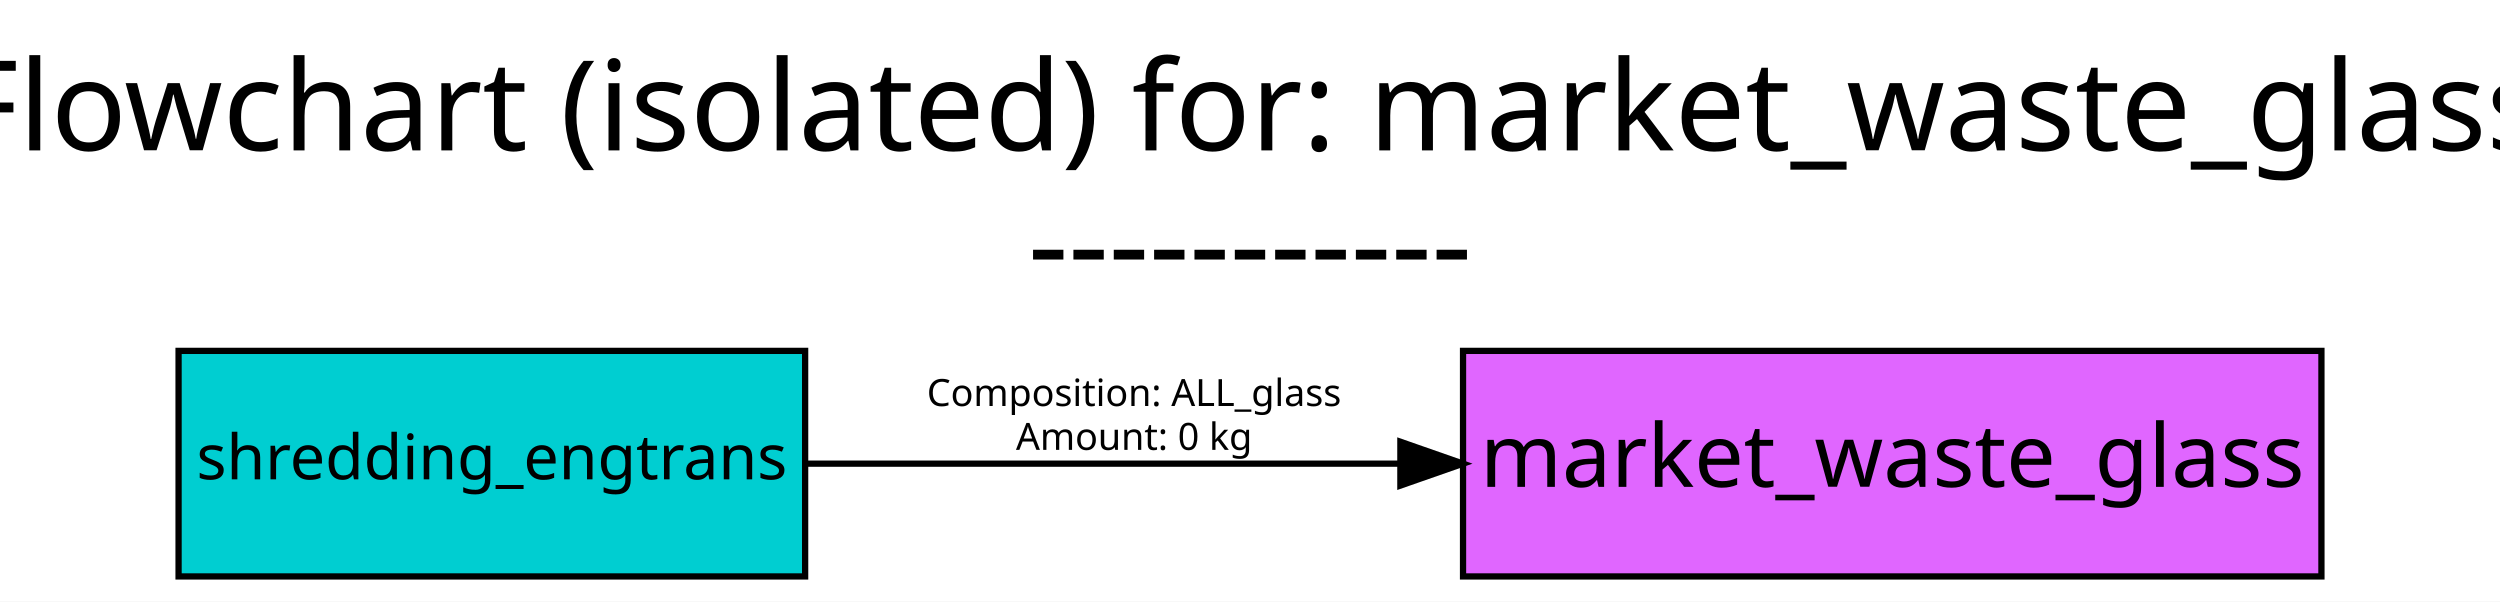
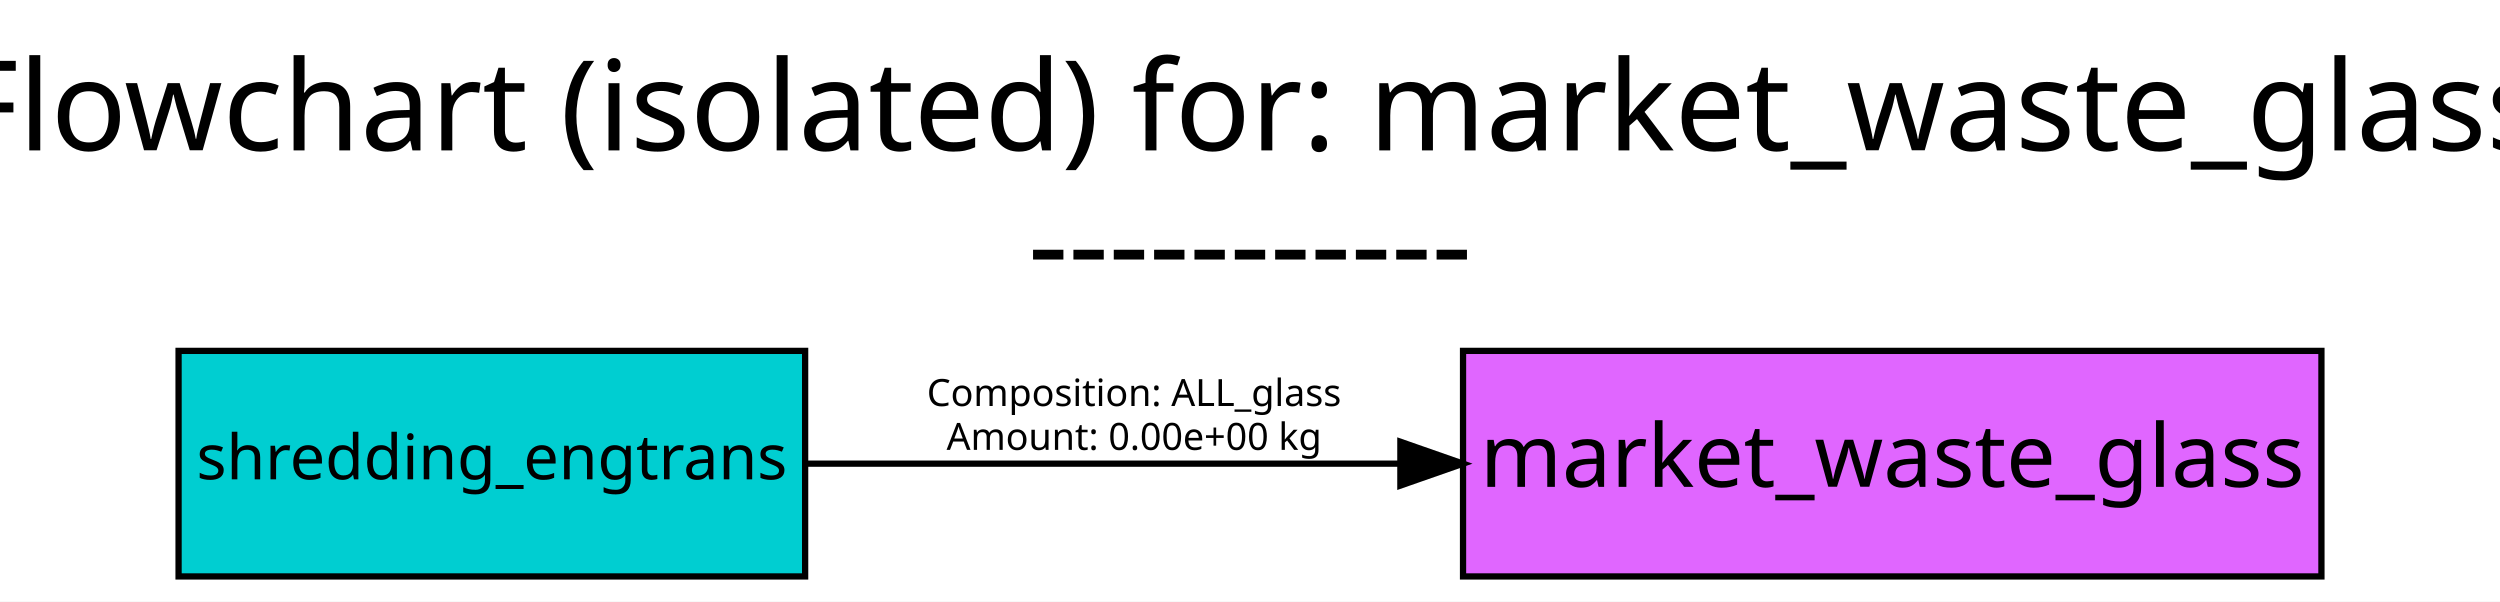
<svg xmlns="http://www.w3.org/2000/svg" width="399pt" height="96pt" viewBox="0.00 0.00 399.00 96.00">
  <g id="graph0" class="graph" transform="scale(1 1) rotate(0) translate(4 92)">
    <polygon fill="white" stroke="transparent" points="-4,4 -4,-92 395,-92 395,4 -4,4" />
    <text text-anchor="middle" x="195.5" y="-68" font-family="Cabin" font-size="20.00">Flowchart (isolated) for: market_waste_glass</text>
    <text text-anchor="middle" x="195.5" y="-46" font-family="Cabin" font-size="20.00">-----------</text>
    <g id="node1" class="node">
      <polygon fill="#e066ff" stroke="black" points="366.5,-36 229.5,-36 229.5,0 366.5,0 366.5,-36" />
      <text text-anchor="middle" x="298" y="-14.3" font-family="Cabin" font-size="14.00">market_waste_glass</text>
    </g>
    <g id="node2" class="node">
      <polygon fill="darkturquoise" stroke="black" points="124.5,-36 24.5,-36 24.5,0 124.5,0 124.5,-36" />
      <text text-anchor="middle" x="74.5" y="-15.5" font-family="Cabin" font-size="10.00">shredding_engtrans</text>
    </g>
    <g id="edge1" class="edge">
      <path fill="none" stroke="black" d="M124.66,-18C152.49,-18 187.93,-18 219.43,-18" />
      <polygon fill="black" stroke="black" points="219.5,-21.5 229.5,-18 219.5,-14.5 219.5,-21.5" />
      <text text-anchor="middle" x="177" y="-27.2" font-family="Cabin" font-size="6.00">Composition: ALL_glass</text>
-       <text text-anchor="middle" x="177" y="-20.2" font-family="Cabin" font-size="6.00">Amount: 0 kg</text>
+       <text text-anchor="middle" x="177" y="-20.2" font-family="Cabin" font-size="6.00">Amount: 0.00e+00 kg</text>
    </g>
  </g>
</svg>
